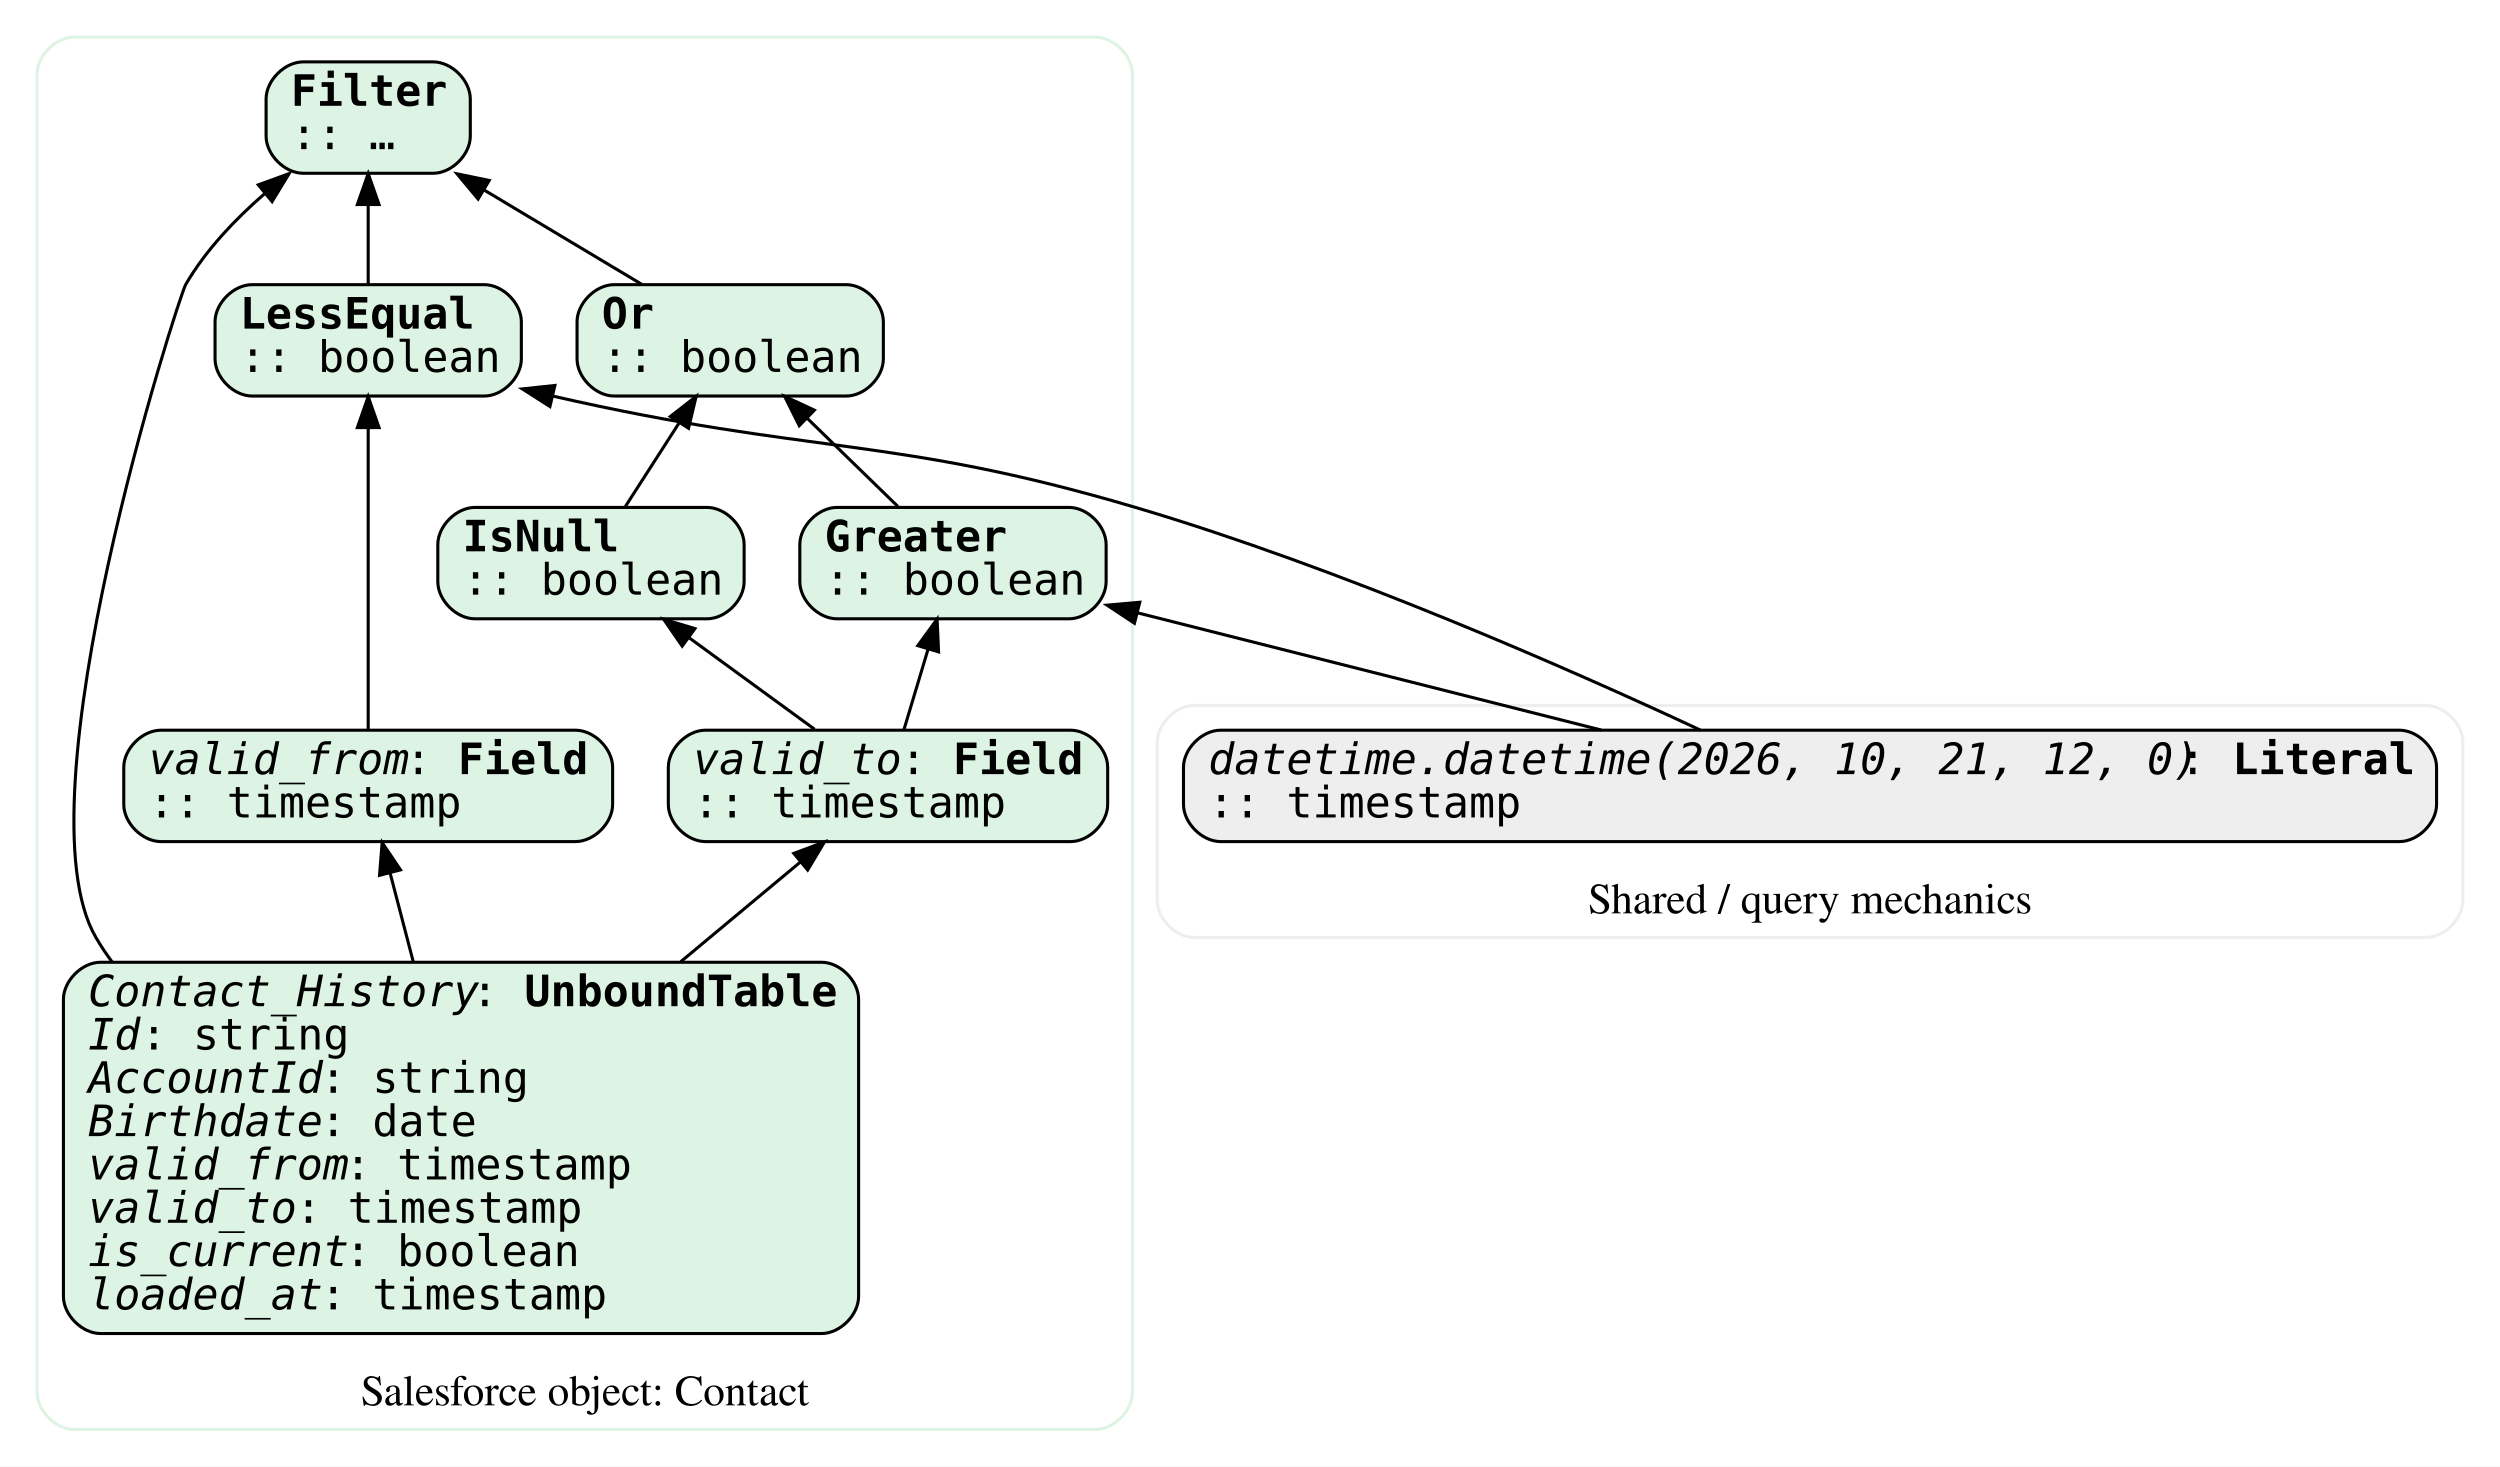
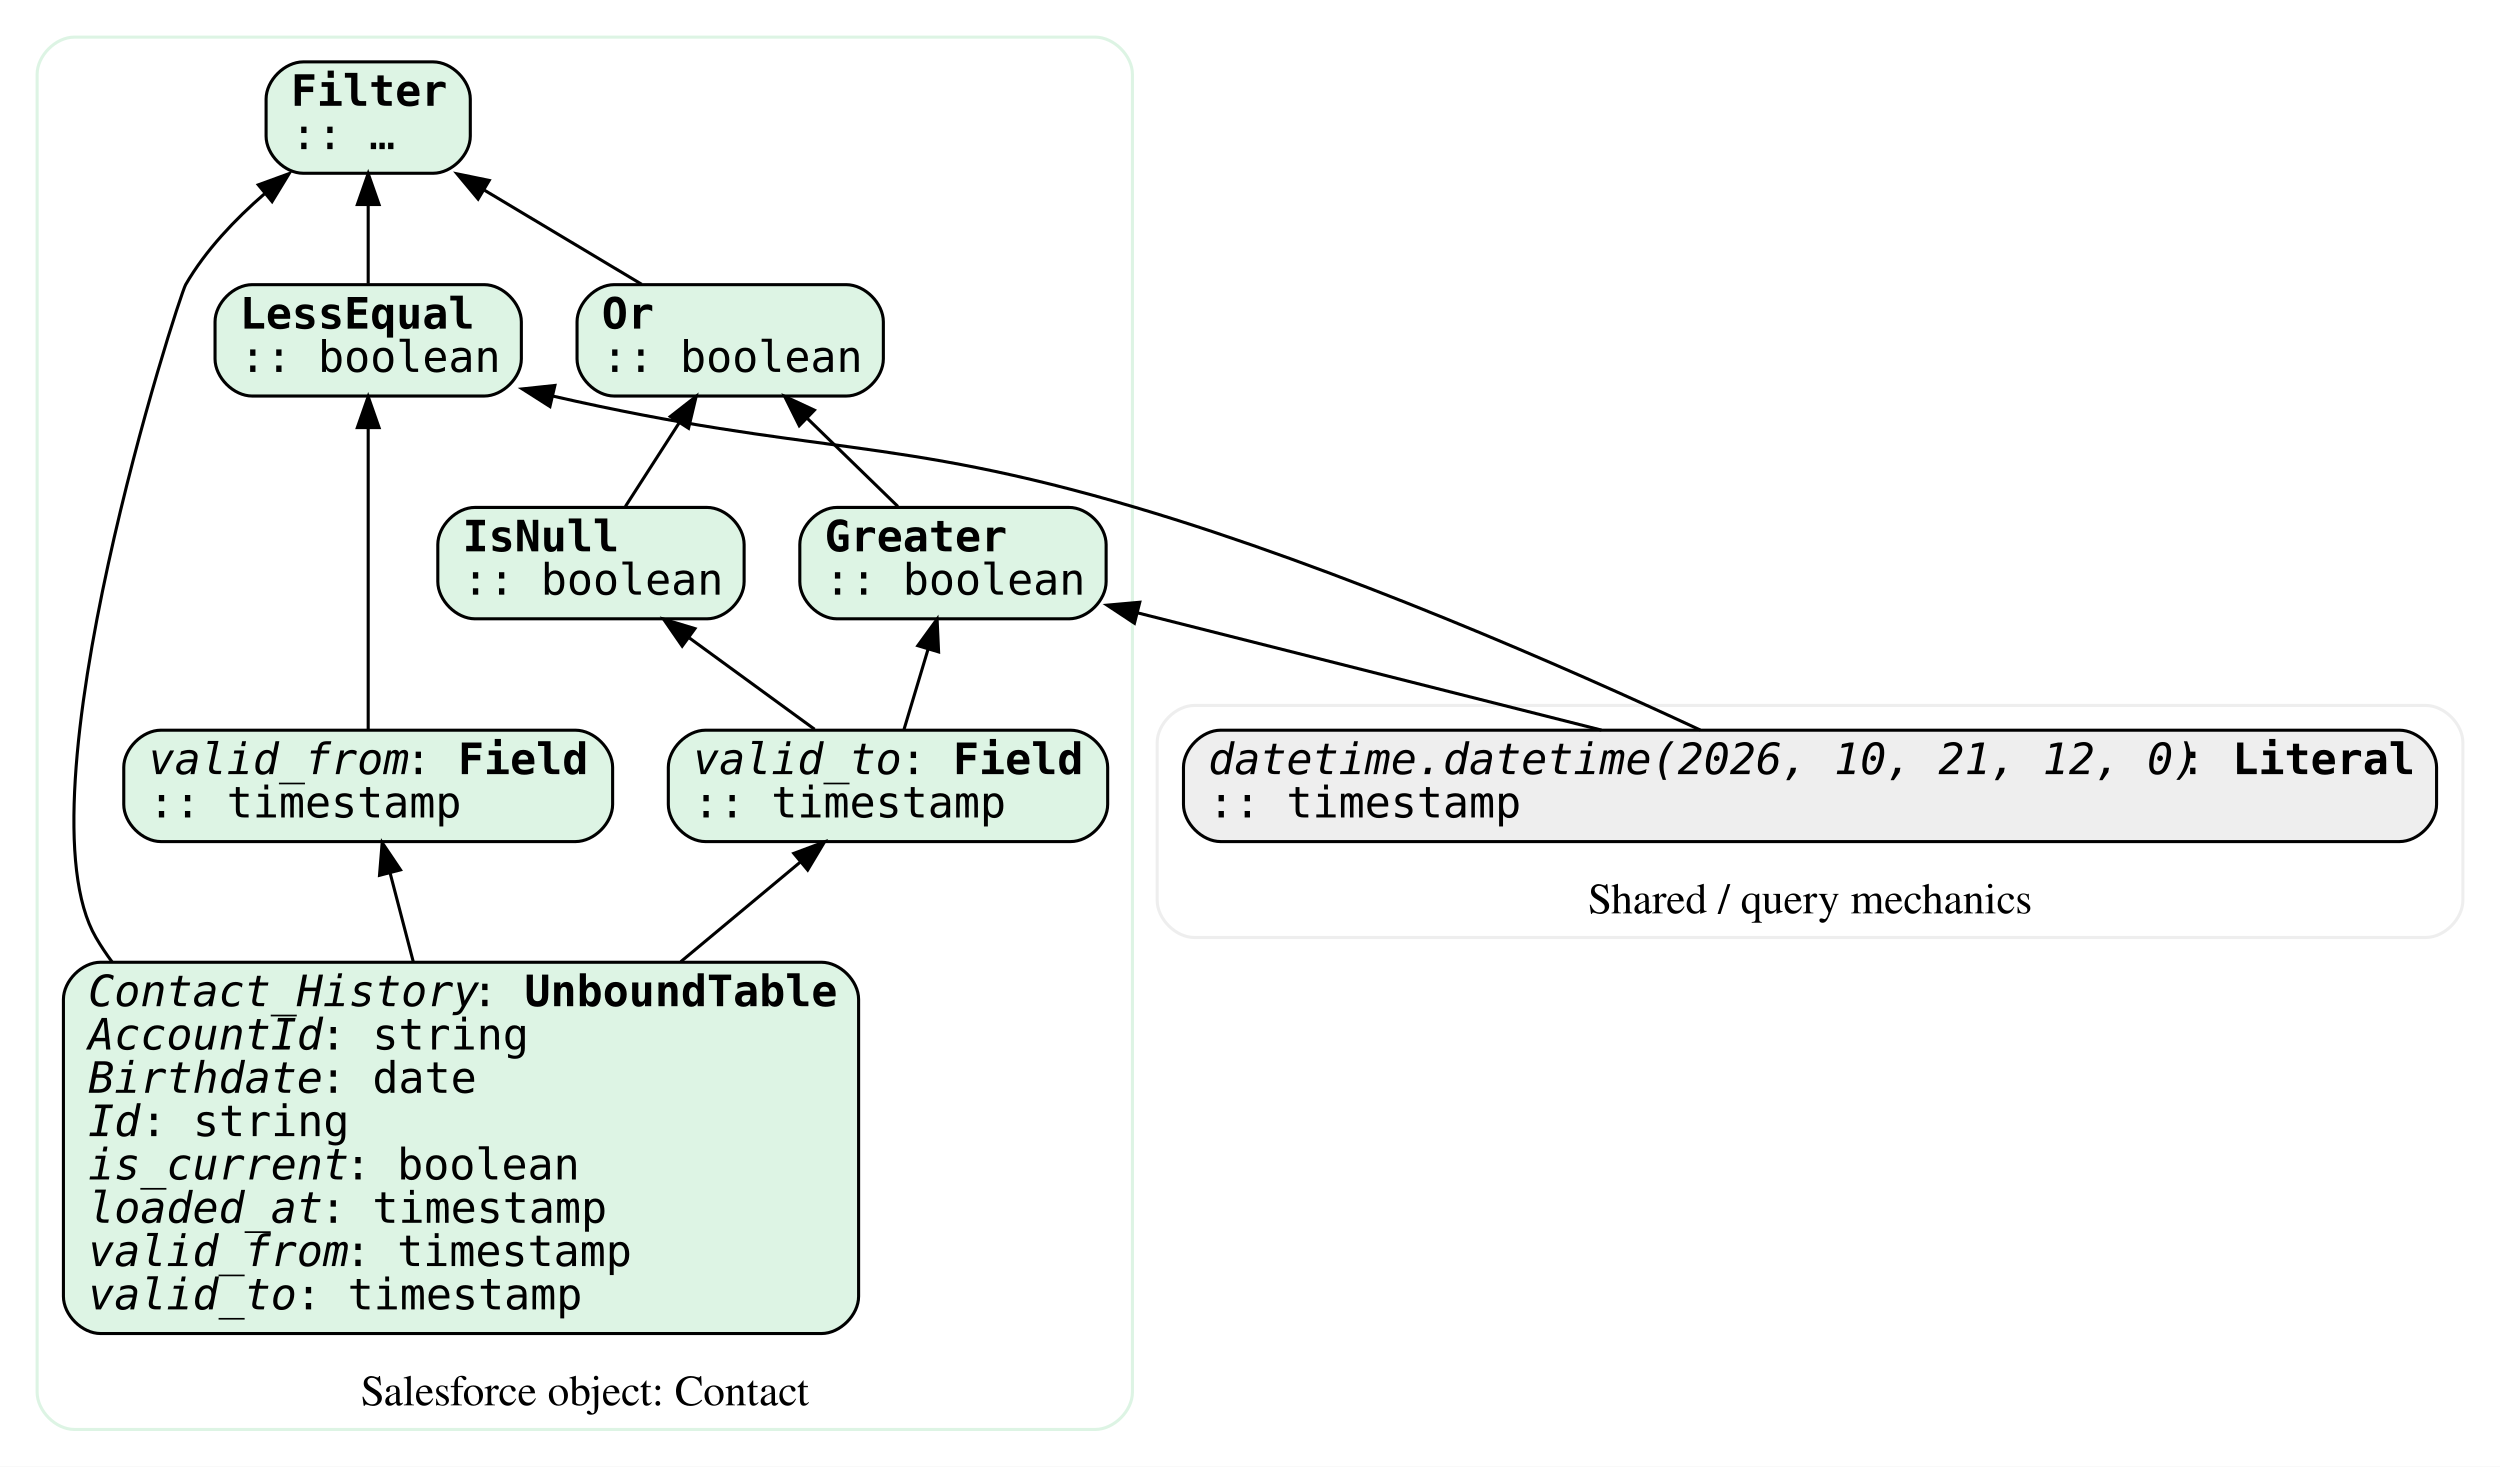
<svg xmlns="http://www.w3.org/2000/svg" xmlns:xlink="http://www.w3.org/1999/xlink" width="808pt" height="474pt" viewBox="0.00 0.00 808.00 474.00">
  <g id="graph0" class="graph" transform="scale(1 1) rotate(0) translate(4 470)">
    <polygon fill="white" stroke="transparent" points="-4,4 -4,-470 804,-470 804,4 -4,4" />
    <g id="clust1" class="cluster">
      <path fill="none" stroke="#ddf4e4" d="M20,-8C20,-8 350,-8 350,-8 356,-8 362,-14 362,-20 362,-20 362,-446 362,-446 362,-452 356,-458 350,-458 350,-458 20,-458 20,-458 14,-458 8,-452 8,-446 8,-446 8,-20 8,-20 8,-14 14,-8 20,-8" />
      <text text-anchor="middle" x="185" y="-15.8" font-family="Times,serif" font-size="14.00">Salesforce object: Contact</text>
    </g>
    <g id="clust2" class="cluster">
      <path fill="none" stroke="#eeeeee" d="M382,-167C382,-167 780,-167 780,-167 786,-167 792,-173 792,-179 792,-179 792,-230 792,-230 792,-236 786,-242 780,-242 780,-242 382,-242 382,-242 376,-242 370,-236 370,-230 370,-230 370,-179 370,-179 370,-173 376,-167 382,-167" />
      <text text-anchor="middle" x="581" y="-174.8" font-family="Times,serif" font-size="14.00">Shared / query mechanics</text>
    </g>
    <g id="node1" class="node">
      <g id="a_node1">
        <a xlink:title="Parent entity: Salesforce object: Contact">
          <path fill="#ddf4e4" stroke="black" d="M136,-450C136,-450 94,-450 94,-450 88,-450 82,-444 82,-438 82,-438 82,-426 82,-426 82,-420 88,-414 94,-414 94,-414 136,-414 136,-414 142,-414 148,-420 148,-426 148,-426 148,-438 148,-438 148,-444 142,-450 136,-450" />
          <text text-anchor="start" x="90" y="-435.8" font-family="Deja Vu Sans Mono" font-weight="bold" font-size="14.00">Filter</text>
          <text text-anchor="start" x="90" y="-421.8" font-family="Deja Vu Sans Mono" font-size="14.00">:: …</text>
        </a>
      </g>
    </g>
    <g id="node2" class="node">
      <g id="a_node2">
        <a xlink:title="Parent entity: Salesforce object: Contact">
          <path fill="#ddf4e4" stroke="black" d="M261.5,-159C261.5,-159 28.5,-159 28.5,-159 22.5,-159 16.5,-153 16.5,-147 16.5,-147 16.5,-51 16.5,-51 16.5,-45 22.5,-39 28.5,-39 28.5,-39 261.5,-39 261.5,-39 267.5,-39 273.5,-45 273.5,-51 273.5,-51 273.5,-147 273.5,-147 273.5,-153 267.5,-159 261.5,-159" />
          <text text-anchor="start" x="24.5" y="-144.8" font-family="Deja Vu Sans Mono" font-style="italic" font-size="14.00">Contact_History</text>
          <text text-anchor="start" x="148.5" y="-144.8" font-family="Deja Vu Sans Mono" font-size="14.00">: </text>
          <text text-anchor="start" x="165.5" y="-144.8" font-family="Deja Vu Sans Mono" font-weight="bold" font-size="14.00">UnboundTable</text>
-           <text text-anchor="start" x="24.5" y="-130.8" font-family="Deja Vu Sans Mono" font-style="italic" font-size="14.00">Id</text>
-           <text text-anchor="start" x="41.5" y="-130.8" font-family="Deja Vu Sans Mono" font-size="14.00">: string</text>
-           <text text-anchor="start" x="24.5" y="-116.8" font-family="Deja Vu Sans Mono" font-style="italic" font-size="14.00">AccountId</text>
-           <text text-anchor="start" x="99.5" y="-116.8" font-family="Deja Vu Sans Mono" font-size="14.00">: string</text>
-           <text text-anchor="start" x="24.5" y="-102.8" font-family="Deja Vu Sans Mono" font-style="italic" font-size="14.00">Birthdate</text>
-           <text text-anchor="start" x="99.5" y="-102.8" font-family="Deja Vu Sans Mono" font-size="14.00">: date</text>
-           <text text-anchor="start" x="24.5" y="-88.8" font-family="Deja Vu Sans Mono" font-style="italic" font-size="14.00">valid_from</text>
-           <text text-anchor="start" x="107.5" y="-88.8" font-family="Deja Vu Sans Mono" font-size="14.00">: timestamp</text>
-           <text text-anchor="start" x="24.5" y="-74.8" font-family="Deja Vu Sans Mono" font-style="italic" font-size="14.00">valid_to</text>
-           <text text-anchor="start" x="91.5" y="-74.8" font-family="Deja Vu Sans Mono" font-size="14.00">: timestamp</text>
-           <text text-anchor="start" x="24.5" y="-60.8" font-family="Deja Vu Sans Mono" font-style="italic" font-size="14.00">is_current</text>
-           <text text-anchor="start" x="107.5" y="-60.8" font-family="Deja Vu Sans Mono" font-size="14.00">: boolean</text>
-           <text text-anchor="start" x="24.5" y="-46.8" font-family="Deja Vu Sans Mono" font-style="italic" font-size="14.00">loaded_at</text>
-           <text text-anchor="start" x="99.5" y="-46.8" font-family="Deja Vu Sans Mono" font-size="14.00">: timestamp</text>
+           <text text-anchor="start" x="24.5" y="-130.8" font-family="Deja Vu Sans Mono" font-style="italic" font-size="14.00">AccountId</text>
+           <text text-anchor="start" x="99.5" y="-130.8" font-family="Deja Vu Sans Mono" font-size="14.00">: string</text>
+           <text text-anchor="start" x="24.5" y="-116.8" font-family="Deja Vu Sans Mono" font-style="italic" font-size="14.00">Birthdate</text>
+           <text text-anchor="start" x="99.5" y="-116.8" font-family="Deja Vu Sans Mono" font-size="14.00">: date</text>
+           <text text-anchor="start" x="24.5" y="-102.8" font-family="Deja Vu Sans Mono" font-style="italic" font-size="14.00">Id</text>
+           <text text-anchor="start" x="41.5" y="-102.8" font-family="Deja Vu Sans Mono" font-size="14.00">: string</text>
+           <text text-anchor="start" x="24.5" y="-88.8" font-family="Deja Vu Sans Mono" font-style="italic" font-size="14.00">is_current</text>
+           <text text-anchor="start" x="107.5" y="-88.8" font-family="Deja Vu Sans Mono" font-size="14.00">: boolean</text>
+           <text text-anchor="start" x="24.5" y="-74.8" font-family="Deja Vu Sans Mono" font-style="italic" font-size="14.00">loaded_at</text>
+           <text text-anchor="start" x="99.5" y="-74.8" font-family="Deja Vu Sans Mono" font-size="14.00">: timestamp</text>
+           <text text-anchor="start" x="24.5" y="-60.8" font-family="Deja Vu Sans Mono" font-style="italic" font-size="14.00">valid_from</text>
+           <text text-anchor="start" x="107.5" y="-60.8" font-family="Deja Vu Sans Mono" font-size="14.00">: timestamp</text>
+           <text text-anchor="start" x="24.5" y="-46.8" font-family="Deja Vu Sans Mono" font-style="italic" font-size="14.00">valid_to</text>
+           <text text-anchor="start" x="91.5" y="-46.8" font-family="Deja Vu Sans Mono" font-size="14.00">: timestamp</text>
        </a>
      </g>
    </g>
    <g id="edge1" class="edge">
      <path fill="none" stroke="black" d="M32.26,-159.06C30.36,-161.61 28.6,-164.25 27,-167 1.19,-211.33 53.76,-374.14 56,-378 62.41,-389.08 71.95,-399.1 81.49,-407.37" />
      <polygon fill="black" stroke="black" points="79.49,-410.26 89.44,-413.89 83.93,-404.85 79.49,-410.26" />
    </g>
    <g id="node5" class="node">
      <g id="a_node5">
        <a xlink:title="Parent entity: Salesforce object: Contact">
          <path fill="#ddf4e4" stroke="black" d="M182,-234C182,-234 48,-234 48,-234 42,-234 36,-228 36,-222 36,-222 36,-210 36,-210 36,-204 42,-198 48,-198 48,-198 182,-198 182,-198 188,-198 194,-204 194,-210 194,-210 194,-222 194,-222 194,-228 188,-234 182,-234" />
          <text text-anchor="start" x="44" y="-219.8" font-family="Deja Vu Sans Mono" font-style="italic" font-size="14.00">valid_from</text>
          <text text-anchor="start" x="127" y="-219.8" font-family="Deja Vu Sans Mono" font-size="14.00">: </text>
          <text text-anchor="start" x="144" y="-219.8" font-family="Deja Vu Sans Mono" font-weight="bold" font-size="14.00">Field</text>
          <text text-anchor="start" x="44" y="-205.8" font-family="Deja Vu Sans Mono" font-size="14.00">:: timestamp</text>
        </a>
      </g>
    </g>
    <g id="edge8" class="edge">
      <path fill="none" stroke="black" d="M129.56,-159.18C126.95,-169.2 124.35,-179.15 122.09,-187.81" />
      <polygon fill="black" stroke="black" points="118.66,-187.1 119.52,-197.66 125.43,-188.87 118.66,-187.1" />
    </g>
    <g id="node9" class="node">
      <g id="a_node9">
        <a xlink:title="Parent entity: Salesforce object: Contact">
          <path fill="#ddf4e4" stroke="black" d="M342,-234C342,-234 224,-234 224,-234 218,-234 212,-228 212,-222 212,-222 212,-210 212,-210 212,-204 218,-198 224,-198 224,-198 342,-198 342,-198 348,-198 354,-204 354,-210 354,-210 354,-222 354,-222 354,-228 348,-234 342,-234" />
          <text text-anchor="start" x="220" y="-219.8" font-family="Deja Vu Sans Mono" font-style="italic" font-size="14.00">valid_to</text>
          <text text-anchor="start" x="287" y="-219.8" font-family="Deja Vu Sans Mono" font-size="14.00">: </text>
          <text text-anchor="start" x="304" y="-219.8" font-family="Deja Vu Sans Mono" font-weight="bold" font-size="14.00">Field</text>
          <text text-anchor="start" x="220" y="-205.8" font-family="Deja Vu Sans Mono" font-size="14.00">:: timestamp</text>
        </a>
      </g>
    </g>
    <g id="edge12" class="edge">
      <path fill="none" stroke="black" d="M216.02,-159.18C229.73,-170.61 243.34,-181.95 254.67,-191.39" />
      <polygon fill="black" stroke="black" points="252.56,-194.19 262.48,-197.9 257.04,-188.81 252.56,-194.19" />
    </g>
    <g id="node3" class="node">
      <g id="a_node3">
        <a xlink:title="Parent entity: Salesforce object: Contact">
          <path fill="#ddf4e4" stroke="black" d="M152.5,-378C152.5,-378 77.5,-378 77.5,-378 71.5,-378 65.5,-372 65.5,-366 65.5,-366 65.5,-354 65.5,-354 65.5,-348 71.5,-342 77.5,-342 77.5,-342 152.5,-342 152.5,-342 158.5,-342 164.5,-348 164.5,-354 164.5,-354 164.5,-366 164.5,-366 164.5,-372 158.5,-378 152.5,-378" />
          <text text-anchor="start" x="73.5" y="-363.8" font-family="Deja Vu Sans Mono" font-weight="bold" font-size="14.00">LessEqual</text>
          <text text-anchor="start" x="73.5" y="-349.8" font-family="Deja Vu Sans Mono" font-size="14.00">:: boolean</text>
        </a>
      </g>
    </g>
    <g id="edge2" class="edge">
      <path fill="none" stroke="black" d="M115,-378.3C115,-386.02 115,-395.29 115,-403.89" />
      <polygon fill="black" stroke="black" points="111.5,-403.9 115,-413.9 118.5,-403.9 111.5,-403.9" />
    </g>
    <g id="node4" class="node">
      <g id="a_node4">
        <a xlink:title="Parent entity: Salesforce object: Contact">
          <path fill="#ddf4e4" stroke="black" d="M269.5,-378C269.5,-378 194.5,-378 194.5,-378 188.5,-378 182.5,-372 182.5,-366 182.5,-366 182.5,-354 182.5,-354 182.5,-348 188.5,-342 194.5,-342 194.5,-342 269.5,-342 269.5,-342 275.5,-342 281.5,-348 281.5,-354 281.5,-354 281.5,-366 281.5,-366 281.5,-372 275.5,-378 269.5,-378" />
          <text text-anchor="start" x="190.5" y="-363.8" font-family="Deja Vu Sans Mono" font-weight="bold" font-size="14.00">Or</text>
          <text text-anchor="start" x="190.5" y="-349.8" font-family="Deja Vu Sans Mono" font-size="14.00">:: boolean</text>
        </a>
      </g>
    </g>
    <g id="edge3" class="edge">
      <path fill="none" stroke="black" d="M203.38,-378.12C188.08,-387.28 169.06,-398.66 152.58,-408.52" />
      <polygon fill="black" stroke="black" points="150.52,-405.67 143.73,-413.81 154.11,-411.68 150.52,-405.67" />
    </g>
    <g id="edge4" class="edge">
      <path fill="none" stroke="black" d="M115,-234.13C115,-258.33 115,-302.79 115,-331.61" />
      <polygon fill="black" stroke="black" points="111.5,-331.81 115,-341.81 118.5,-331.81 111.5,-331.81" />
    </g>
    <g id="node6" class="node">
      <g id="a_node6">
        <a xlink:title="Parent entity: Shared / query mechanics">
          <path fill="#eeeeee" stroke="black" d="M771.5,-234C771.5,-234 390.5,-234 390.5,-234 384.5,-234 378.5,-228 378.5,-222 378.5,-222 378.5,-210 378.5,-210 378.5,-204 384.5,-198 390.5,-198 390.5,-198 771.5,-198 771.5,-198 777.5,-198 783.5,-204 783.5,-210 783.5,-210 783.5,-222 783.5,-222 783.5,-228 777.5,-234 771.5,-234" />
          <text text-anchor="start" x="386.5" y="-219.8" font-family="Deja Vu Sans Mono" font-style="italic" font-size="14.00">datetime.datetime(2026, 10, 21, 12, 0)</text>
          <text text-anchor="start" x="700.5" y="-219.8" font-family="Deja Vu Sans Mono" font-size="14.00">: </text>
          <text text-anchor="start" x="717.5" y="-219.8" font-family="Deja Vu Sans Mono" font-weight="bold" font-size="14.00">Literal</text>
          <text text-anchor="start" x="386.5" y="-205.8" font-family="Deja Vu Sans Mono" font-size="14.00">:: timestamp</text>
        </a>
      </g>
    </g>
    <g id="edge5" class="edge">
      <path fill="none" stroke="black" d="M545.53,-234.05C503.03,-253.88 429.24,-286.38 363,-306 283.97,-329.4 258.97,-322.69 174.56,-342.01" />
      <polygon fill="black" stroke="black" points="173.74,-338.61 164.81,-344.3 175.34,-345.42 173.74,-338.61" />
    </g>
    <g id="node7" class="node">
      <g id="a_node7">
        <a xlink:title="Parent entity: Salesforce object: Contact">
          <path fill="#ddf4e4" stroke="black" d="M341.5,-306C341.5,-306 266.5,-306 266.5,-306 260.5,-306 254.5,-300 254.5,-294 254.5,-294 254.5,-282 254.5,-282 254.5,-276 260.5,-270 266.5,-270 266.5,-270 341.5,-270 341.5,-270 347.5,-270 353.5,-276 353.5,-282 353.5,-282 353.5,-294 353.5,-294 353.5,-300 347.5,-306 341.5,-306" />
          <text text-anchor="start" x="262.5" y="-291.8" font-family="Deja Vu Sans Mono" font-weight="bold" font-size="14.00">Greater</text>
          <text text-anchor="start" x="262.5" y="-277.8" font-family="Deja Vu Sans Mono" font-size="14.00">:: boolean</text>
        </a>
      </g>
    </g>
    <g id="edge10" class="edge">
      <path fill="none" stroke="black" d="M513.59,-234.03C467.74,-245.62 407.62,-260.82 363.53,-271.96" />
      <polygon fill="black" stroke="black" points="362.65,-268.57 353.81,-274.41 364.37,-275.35 362.65,-268.57" />
    </g>
    <g id="edge6" class="edge">
      <path fill="none" stroke="black" d="M286.2,-306.3C277.4,-314.86 266.62,-325.34 257,-334.7" />
      <polygon fill="black" stroke="black" points="254.32,-332.42 249.59,-341.9 259.2,-337.43 254.32,-332.42" />
    </g>
    <g id="node8" class="node">
      <g id="a_node8">
        <a xlink:title="Parent entity: Salesforce object: Contact">
          <path fill="#ddf4e4" stroke="black" d="M224.5,-306C224.5,-306 149.5,-306 149.5,-306 143.5,-306 137.5,-300 137.5,-294 137.5,-294 137.5,-282 137.5,-282 137.5,-276 143.5,-270 149.5,-270 149.5,-270 224.5,-270 224.5,-270 230.5,-270 236.5,-276 236.5,-282 236.5,-282 236.5,-294 236.5,-294 236.5,-300 230.5,-306 224.5,-306" />
          <text text-anchor="start" x="145.5" y="-291.8" font-family="Deja Vu Sans Mono" font-weight="bold" font-size="14.00">IsNull</text>
          <text text-anchor="start" x="145.5" y="-277.8" font-family="Deja Vu Sans Mono" font-size="14.00">:: boolean</text>
        </a>
      </g>
    </g>
    <g id="edge7" class="edge">
      <path fill="none" stroke="black" d="M198.12,-306.3C203.36,-314.44 209.7,-324.31 215.48,-333.3" />
      <polygon fill="black" stroke="black" points="212.65,-335.38 221,-341.9 218.54,-331.59 212.65,-335.38" />
    </g>
    <g id="edge9" class="edge">
      <path fill="none" stroke="black" d="M288.19,-234.3C290.53,-242.1 293.35,-251.49 295.95,-260.17" />
      <polygon fill="black" stroke="black" points="292.64,-261.32 298.87,-269.9 299.35,-259.31 292.64,-261.32" />
    </g>
    <g id="edge11" class="edge">
      <path fill="none" stroke="black" d="M259.27,-234.3C247.06,-243.2 232.01,-254.18 218.82,-263.8" />
      <polygon fill="black" stroke="black" points="216.48,-261.18 210.46,-269.9 220.6,-266.83 216.48,-261.18" />
    </g>
  </g>
</svg>
